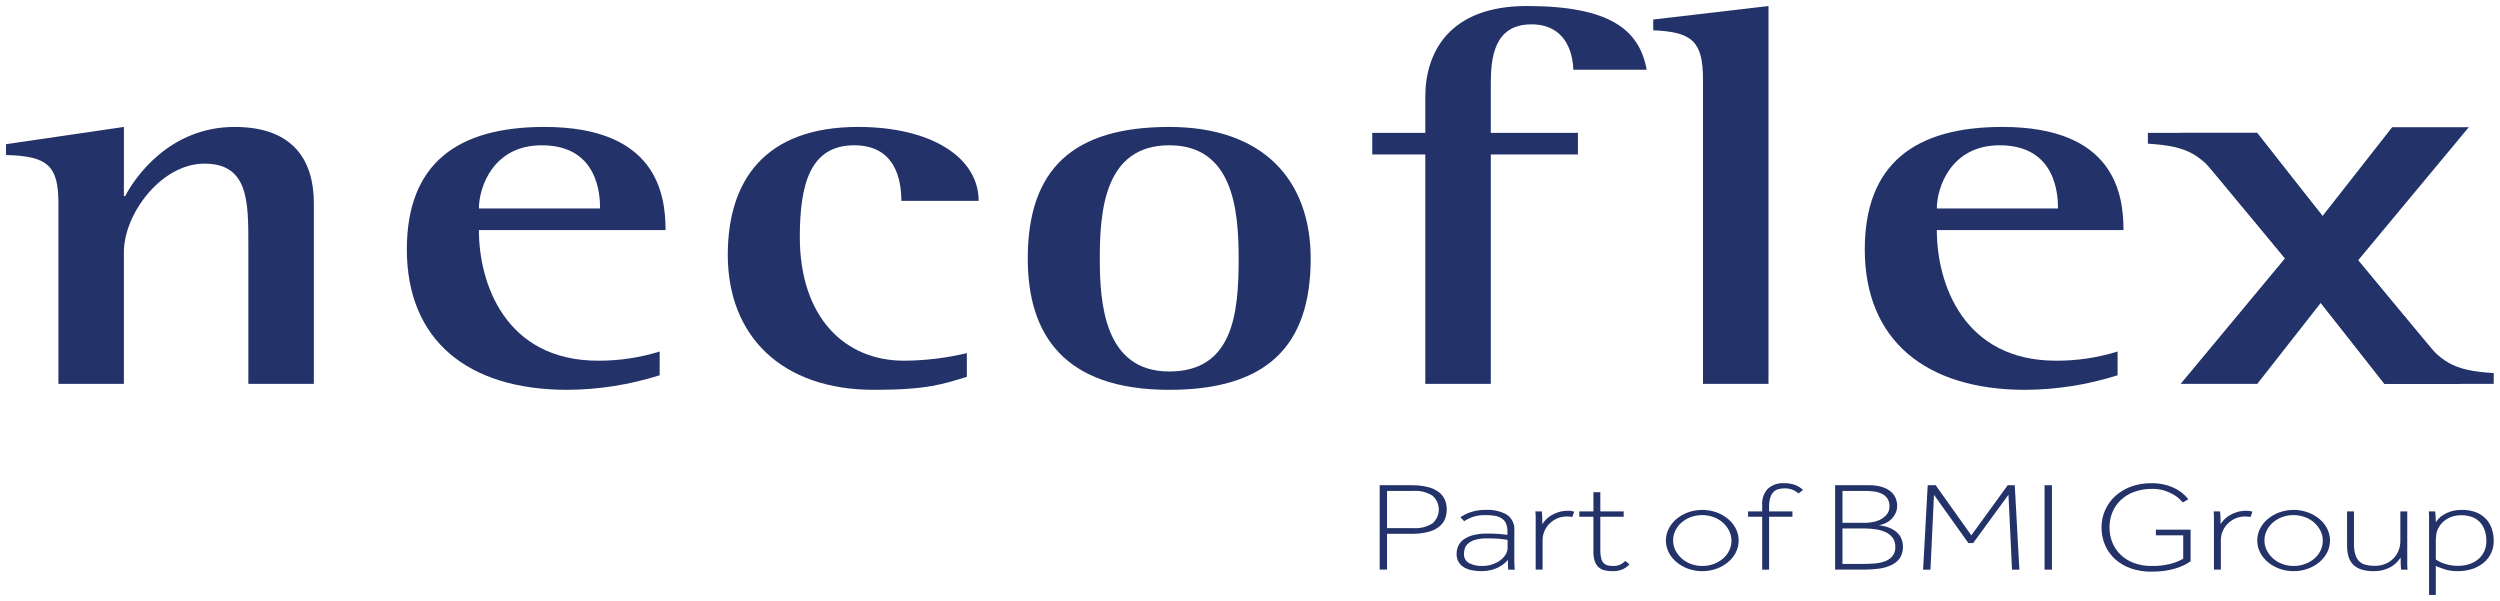
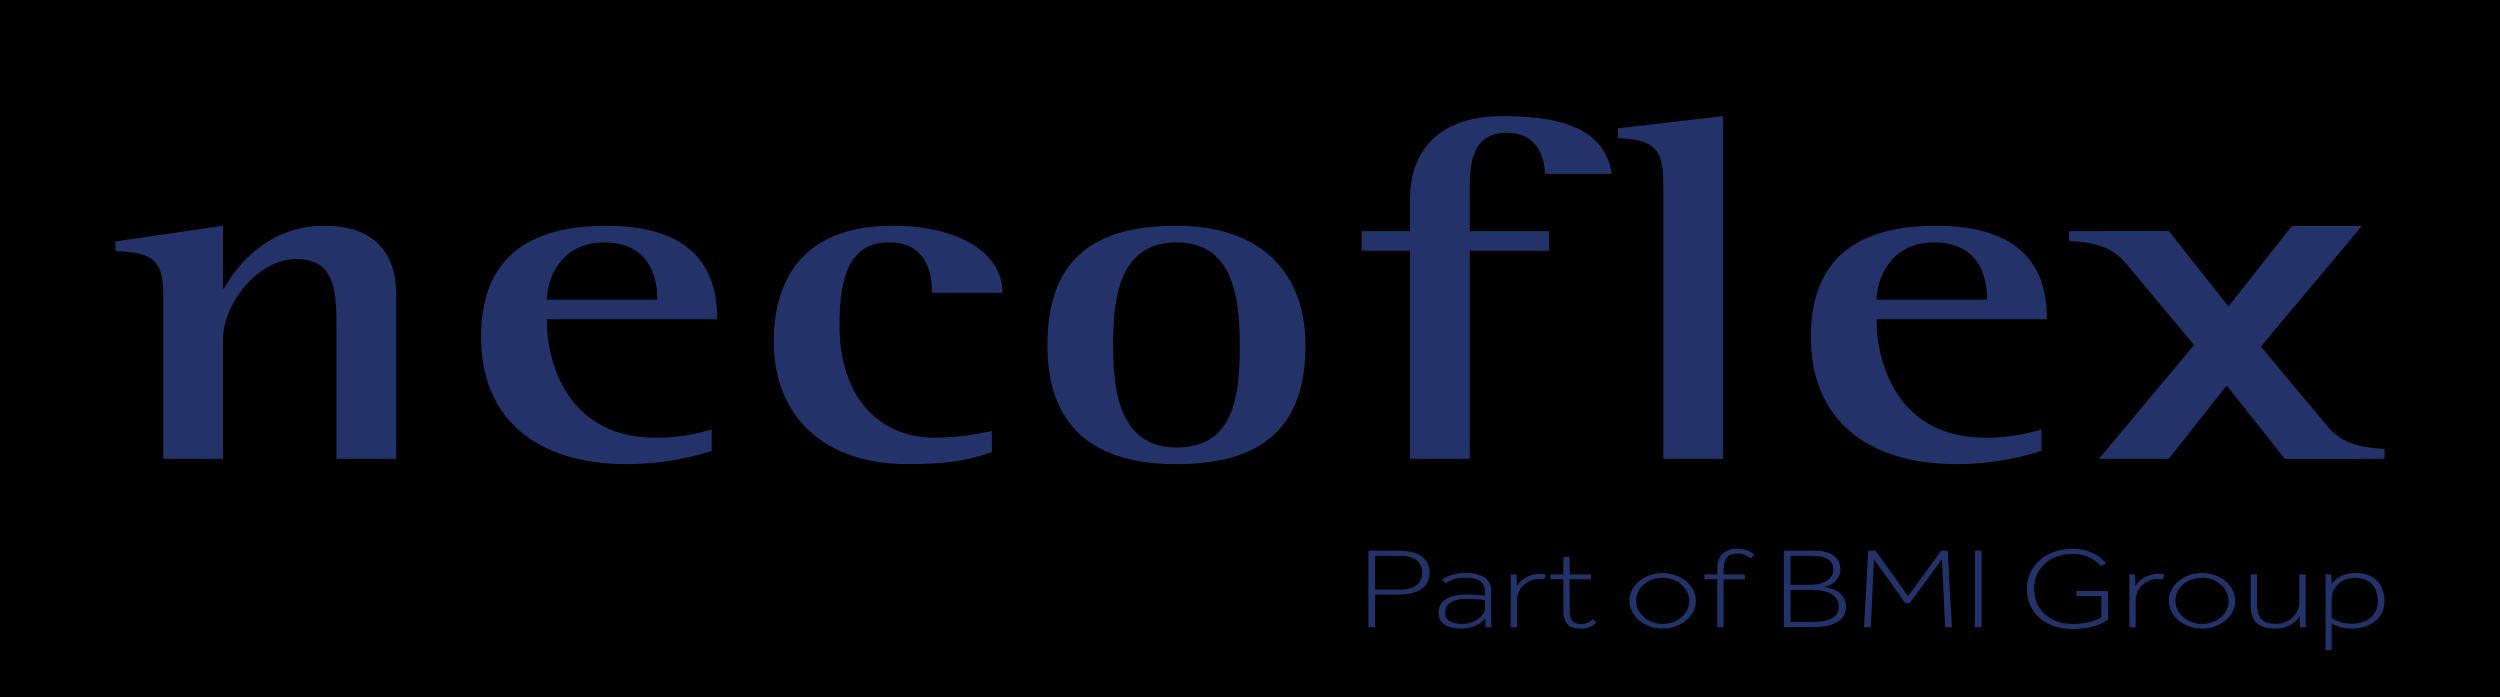
- <svg xmlns="http://www.w3.org/2000/svg" viewBox="0 0 416 100">
-   <g fill="#23336a">
-     <path d="M9.719,33.788c0-6.288-1.853-7.815-8.719-7.995V23.996l19.617-2.874v11.498h.218c1.635-3.144,7.412-11.498,18.201-11.498,9.918,0,13.188,5.749,13.188,12.666V63.88H41.325V40.614c0-7.096,0-13.384-7.303-13.384-7.193,0-13.406,8.354-13.406,14.732V63.88H9.719Z" />
-     <path d="M109.769,62.444A51.678,51.678,0,0,1,94.401,64.868c-16.675,0-26.702-8.354-26.702-23.355,0-14.193,8.283-20.391,22.887-20.391,18.637,0,20.163,11.139,20.163,17.158H79.688c0,8.983,4.468,21.739,19.836,21.739a33.88,33.88,0,0,0,10.245-1.529ZM99.851,34.686c0-2.066-.218-10.51-9.7-10.51-8.174,0-10.463,7.097-10.463,10.51Z" />
-     <path d="M160.882,62.712c-3.923,1.168-6.43,2.156-15.476,2.156-15.258,0-24.304-8.893-24.304-22.457,0-12.306,6.103-21.289,21.689-21.289,12.098,0,20.054,5.031,20.054,12.307H149.984c0-3.683-1.09-9.252-7.847-9.252-7.411,0-9.046,6.647-9.046,15.271,0,13.294,7.411,20.571,17.329,20.571a46.017,46.017,0,0,0,10.463-1.259Z" />
-     <path d="M171.017,43.04c0-15.002,7.629-21.918,23.542-21.918,15.802,0,23.541,8.983,23.541,21.918,0,14.643-7.412,21.828-23.541,21.828C177.011,64.868,171.017,55.616,171.017,43.04Zm23.542,18.775c10.68,0,11.552-9.791,11.552-18.775,0-8.264-.981-18.864-11.552-18.864-10.79,0-11.553,10.959-11.553,18.864C183.005,50.496,183.768,61.814,194.559,61.814Z" />
-     <path d="M237.171,25.703h-8.829V22.11H237.171V16.091C237.171,8.905,240.985,1,254.064,1c13.951,0,18.745,4.042,19.944,10.6H261.802c-.109-3.234-1.526-7.546-6.975-7.546-6.321,0-6.757,5.749-6.757,9.971v8.085h14.496v3.593h-14.496V63.88H237.171Z" />
-     <path d="M283.379,13.217c0-6.378-1.853-7.905-8.283-8.174V3.246L294.278,1V63.88H283.379Z" />
-     <path d="M352.368,62.444a51.676,51.676,0,0,1-15.367,2.424c-16.675,0-26.702-8.354-26.702-23.355,0-14.193,8.283-20.391,22.888-20.391,18.636,0,20.162,11.139,20.162,17.158h-31.062c0,8.983,4.469,21.739,19.836,21.739a33.878,33.878,0,0,0,10.245-1.529Zm-9.918-27.758c0-2.066-.218-10.51-9.7-10.51-8.174,0-10.463,7.097-10.463,10.51Z" />
-     <path d="M390.757,41.333l18.746,22.547H396.751L383.019,46.363m0,0L370.267,30.823c-4.142-5.12-5.886-6.467-12.861-6.916V22.11h18.092l15.258,19.223" />
-     <path d="M389.34,46.363,375.607,63.88H362.856l18.746-22.547" />
-     <path d="M384.324,38.683l13.732-17.517h12.752L392.061,43.714" />
-     <path d="M381.602,44.657,362.856,22.11h12.752l13.732,17.517m0,0,12.752,15.54c4.142,5.12,5.886,6.467,12.861,6.916v1.797h-18.092l-15.258-19.223" />
-   </g>
-   <g fill="#23336a">
-     <path d="M229.577,80.741h5.238a10.965,10.965,0,0,1,2.798.305,5,5,0,0,1,1.827.853,3.208,3.208,0,0,1,.996,1.284,4.33,4.33,0,0,1,0,3.201,3.204,3.204,0,0,1-.996,1.285,4.996,4.996,0,0,1-1.827.853,10.954,10.954,0,0,1-2.798.305H230.804v5.96h-1.227Zm5.596,7.139a5.295,5.295,0,0,0,3.194-.79,3.062,3.062,0,0,0,0-4.612,5.293,5.293,0,0,0-3.194-.79H230.804v6.192Z" />
-     <path d="M250.964,94.788q-.026-.295-.038-.653-.013-.358-.013-.969a4.694,4.694,0,0,1-1.022.916,5.556,5.556,0,0,1-1.137.579,5.778,5.778,0,0,1-1.162.295,7.65,7.65,0,0,1-1.073.084,8.777,8.777,0,0,1-1.482-.127,4.143,4.143,0,0,1-1.329-.453,2.711,2.711,0,0,1-.958-.885,2.52,2.52,0,0,1-.371-1.422,3.152,3.152,0,0,1,.281-1.316,2.736,2.736,0,0,1,.894-1.074,4.742,4.742,0,0,1,1.584-.716,9.095,9.095,0,0,1,2.351-.263q1.073,0,1.916.063.843.063,1.431.147V88.449a3.324,3.324,0,0,0-.23-1.327,1.943,1.943,0,0,0-.69-.842,2.936,2.936,0,0,0-1.124-.442,8.289,8.289,0,0,0-1.533-.126,6.288,6.288,0,0,0-2.312.348,7.146,7.146,0,0,0-1.316.663l-.613-.653A6.478,6.478,0,0,1,244.589,85.269a7.336,7.336,0,0,1,2.645-.421,6.461,6.461,0,0,1,3.526.8,2.929,2.929,0,0,1,1.226,2.654v5.254q0,.369.026.642l.051.59Zm-.102-4.949q-.537-.105-1.342-.179-.804-.073-2.057-.074a6.568,6.568,0,0,0-2.07.263,3.059,3.059,0,0,0-1.163.653,1.81,1.81,0,0,0-.511.842,3.331,3.331,0,0,0-.115.811,1.633,1.633,0,0,0,.856,1.548,4.477,4.477,0,0,0,2.185.474,5.195,5.195,0,0,0,1.635-.253,4.787,4.787,0,0,0,1.342-.674,3.434,3.434,0,0,0,.907-.958,2.047,2.047,0,0,0,.332-1.085Z" />
-     <path d="M255.538,87.143V85.953c0-.147-.005-.288-.013-.421q-.013-.2-.039-.432h1.073q.025.232.039.442.012.211.025.453.013.242.013.537v.695a6.067,6.067,0,0,1,.549-.706,4.033,4.033,0,0,1,.881-.727,5.595,5.595,0,0,1,1.252-.569,5.394,5.394,0,0,1,1.661-.232,2.875,2.875,0,0,1,.971.147l-.332.906a1.724,1.724,0,0,0-.421-.084q-.244-.021-.447-.021a3.972,3.972,0,0,0-1.661.337,4.206,4.206,0,0,0-1.278.885,3.94,3.94,0,0,0-.83,1.253,3.669,3.669,0,0,0-.294,1.422v4.949h-1.15Z" />
-     <path d="M265.145,85.985h-2.351v-.885h2.351v-3.201H266.295v3.201h3.884V85.985H266.295v5.602a5.005,5.005,0,0,0,.153,1.379,1.646,1.646,0,0,0,.447.779,1.466,1.466,0,0,0,.677.348,3.931,3.931,0,0,0,.843.084,2.534,2.534,0,0,0,2.019-.842l.715.569a3.628,3.628,0,0,1-1.162.842,4.162,4.162,0,0,1-1.699.295,5.644,5.644,0,0,1-1.278-.137,2.206,2.206,0,0,1-.996-.506,2.44,2.44,0,0,1-.639-.99,4.647,4.647,0,0,1-.23-1.59Z" />
-     <path d="M283.261,95.041a6.819,6.819,0,0,1-2.351-.4,6.365,6.365,0,0,1-1.929-1.095,5.15,5.15,0,0,1-1.303-1.622,4.382,4.382,0,0,1,0-3.959,5.159,5.159,0,0,1,1.303-1.622,6.371,6.371,0,0,1,1.929-1.095,7.105,7.105,0,0,1,4.702,0,6.378,6.378,0,0,1,1.929,1.095,5.167,5.167,0,0,1,1.303,1.622,4.382,4.382,0,0,1,0,3.959,5.159,5.159,0,0,1-1.303,1.622,6.373,6.373,0,0,1-1.929,1.095A6.821,6.821,0,0,1,283.261,95.041Zm0-.864a5.388,5.388,0,0,0,1.916-.337,5.004,5.004,0,0,0,1.546-.905,4.152,4.152,0,0,0,1.022-1.337,3.761,3.761,0,0,0,.371-1.653,3.57,3.57,0,0,0-.383-1.611,4.574,4.574,0,0,0-1.035-1.358,4.807,4.807,0,0,0-1.546-.927,5.582,5.582,0,0,0-3.82,0,5.044,5.044,0,0,0-1.533.906,4.147,4.147,0,0,0-1.022,1.337,3.759,3.759,0,0,0-.371,1.653,3.543,3.543,0,0,0,.383,1.622,4.614,4.614,0,0,0,1.035,1.348,4.782,4.782,0,0,0,1.546.927A5.316,5.316,0,0,0,283.261,94.177Z" />
-     <path d="M293.226,85.985h-2.351v-.885h2.351V83.984a3.577,3.577,0,0,1,.933-2.654,3.665,3.665,0,0,1,2.696-.927,4.954,4.954,0,0,1,1.904.316,4.147,4.147,0,0,1,1.265.8l-.741.59a3.791,3.791,0,0,0-1.073-.642,3.584,3.584,0,0,0-1.252-.2,4,4,0,0,0-1.035.127,1.778,1.778,0,0,0-.818.474,2.315,2.315,0,0,0-.537.948,5.195,5.195,0,0,0-.192,1.548v.737h3.884V85.985h-3.884v8.803h-1.15Z" />
-     <path d="M305.363,80.741h5.647a7.135,7.135,0,0,1,2.146.284,4.216,4.216,0,0,1,1.457.758,2.842,2.842,0,0,1,.818,1.095,3.433,3.433,0,0,1,.256,1.316,2.759,2.759,0,0,1-.23,1.116,3.435,3.435,0,0,1-1.584,1.685,3.957,3.957,0,0,1-1.252.4,8.839,8.839,0,0,1,1.38.295,4.46,4.46,0,0,1,1.303.621,3.342,3.342,0,0,1,.971,1.063,3.64,3.64,0,0,1-.128,3.485,3.594,3.594,0,0,1-1.393,1.158,6.864,6.864,0,0,1-2.044.6,17.157,17.157,0,0,1-2.466.169h-4.88Zm4.957,6.255a7.14,7.14,0,0,0,1.418-.147,4.366,4.366,0,0,0,1.316-.484,3.132,3.132,0,0,0,.971-.853,2.043,2.043,0,0,0,.383-1.253,2.232,2.232,0,0,0-.371-1.348,2.449,2.449,0,0,0-.958-.779,4.263,4.263,0,0,0-1.316-.358,12.608,12.608,0,0,0-1.444-.084h-3.73V86.996Zm-.383,6.844q.971,0,1.942-.074a6.545,6.545,0,0,0,1.75-.358,2.957,2.957,0,0,0,1.265-.853,2.323,2.323,0,0,0,.486-1.558,2.428,2.428,0,0,0-.473-1.548,3.135,3.135,0,0,0-1.201-.927,5.996,5.996,0,0,0-1.623-.453,12.431,12.431,0,0,0-1.738-.127h-3.756V93.84Z" />
-     <path d="M320.77,80.741h1.328l5.928,8.34,6.056-8.34h1.175l.767,14.047h-1.227l-.588-12.467-5.877,8.045h-.792l-5.724-8.024L321.23,94.788h-1.226Z" />
-     <path d="M340.215,80.741h1.226v14.047h-1.226Z" />
-     <path d="M363.288,89.081h-4.548v-.948h5.775V93.398a7.361,7.361,0,0,1-1.048.621,9.682,9.682,0,0,1-1.418.558,11.721,11.721,0,0,1-1.814.4,15.79,15.79,0,0,1-2.262.147A10.139,10.139,0,0,1,354.6,94.588a7.609,7.609,0,0,1-2.619-1.516,6.814,6.814,0,0,1-1.687-2.338A7.285,7.285,0,0,1,349.694,87.754a6.934,6.934,0,0,1,.6-2.875,7.092,7.092,0,0,1,1.687-2.338,7.835,7.835,0,0,1,2.619-1.569,9.631,9.631,0,0,1,3.372-.569,8.825,8.825,0,0,1,2.594.337,8.164,8.164,0,0,1,1.827.79,5.769,5.769,0,0,1,1.163.895,7.581,7.581,0,0,1,.575.653l-.92.526q-.154-.168-.511-.537a4.978,4.978,0,0,0-.984-.748,7.457,7.457,0,0,0-1.52-.674,6.71,6.71,0,0,0-2.096-.295,8.412,8.412,0,0,0-2.977.495,6.489,6.489,0,0,0-2.223,1.358,5.893,5.893,0,0,0-1.392,2.032,6.487,6.487,0,0,0-.486,2.516,6.641,6.641,0,0,0,.473,2.517,5.846,5.846,0,0,0,1.38,2.043,6.449,6.449,0,0,0,2.198,1.369,8.044,8.044,0,0,0,2.9.495,12.13,12.13,0,0,0,3.232-.358,8.836,8.836,0,0,0,2.083-.842Z" />
-     <path d="M368.398,87.143V85.953c0-.147-.004-.288-.013-.421q-.013-.2-.039-.432h1.073q.026.232.039.442c.009.141.017.292.026.453.008.162.013.341.013.537v.695a6.029,6.029,0,0,1,.549-.706,4.035,4.035,0,0,1,.882-.727,5.592,5.592,0,0,1,1.252-.569,5.395,5.395,0,0,1,1.661-.232,2.876,2.876,0,0,1,.971.147l-.332.906a1.729,1.729,0,0,0-.422-.084c-.162-.014-.311-.021-.447-.021a3.973,3.973,0,0,0-1.661.337,4.209,4.209,0,0,0-1.277.885,3.94,3.94,0,0,0-.83,1.253,3.663,3.663,0,0,0-.294,1.422v4.949h-1.15Z" />
-     <path d="M381.659,95.041a6.817,6.817,0,0,1-2.351-.4,6.365,6.365,0,0,1-1.929-1.095,5.15,5.15,0,0,1-1.303-1.622,4.382,4.382,0,0,1,0-3.959,5.159,5.159,0,0,1,1.303-1.622,6.371,6.371,0,0,1,1.929-1.095,7.106,7.106,0,0,1,4.702,0,6.375,6.375,0,0,1,1.929,1.095,5.159,5.159,0,0,1,1.303,1.622,4.382,4.382,0,0,1,0,3.959,5.15,5.15,0,0,1-1.303,1.622A6.369,6.369,0,0,1,384.01,94.641,6.825,6.825,0,0,1,381.659,95.041Zm0-.864a5.388,5.388,0,0,0,1.916-.337,5.004,5.004,0,0,0,1.546-.905,4.148,4.148,0,0,0,1.022-1.337,3.765,3.765,0,0,0,.371-1.653,3.567,3.567,0,0,0-.383-1.611,4.57,4.57,0,0,0-1.035-1.358,4.8,4.8,0,0,0-1.546-.927,5.582,5.582,0,0,0-3.82,0,5.052,5.052,0,0,0-1.533.906,4.146,4.146,0,0,0-1.022,1.337,3.759,3.759,0,0,0-.371,1.653,3.543,3.543,0,0,0,.383,1.622,4.62,4.62,0,0,0,1.035,1.348,4.782,4.782,0,0,0,1.546.927A5.315,5.315,0,0,0,381.659,94.177Z" />
-     <path d="M390.551,85.1h1.15v5.37a6.256,6.256,0,0,0,.218,1.79,2.589,2.589,0,0,0,.651,1.137,2.375,2.375,0,0,0,1.073.59,5.824,5.824,0,0,0,1.482.169,4.523,4.523,0,0,0,1.916-.379,4.03,4.03,0,0,0,1.341-.969,3.955,3.955,0,0,0,.78-1.306,4.187,4.187,0,0,0,.256-1.411V85.1h1.15v8.835c0,.147.004.288.013.421.009.134.021.277.039.432h-1.073c-.018-.154-.03-.295-.039-.421q-.013-.19-.026-.411-.013-.221-.013-.495v-.695a5.991,5.991,0,0,1-.562.716,4.403,4.403,0,0,1-.895.747,5.141,5.141,0,0,1-1.29.579,5.98,5.98,0,0,1-1.75.232,6.417,6.417,0,0,1-2.095-.295,3.348,3.348,0,0,1-1.367-.853,3.159,3.159,0,0,1-.741-1.337,6.588,6.588,0,0,1-.217-1.769Z" />
-     <path d="M404.196,87.143V85.953c0-.147-.004-.288-.013-.421q-.013-.2-.039-.432h1.073q.026.232.039.411c.009.119.017.242.026.368q.012.19.025.432.013.242.013.579.127-.19.409-.526a3.529,3.529,0,0,1,.805-.674,5.695,5.695,0,0,1,1.29-.59,5.916,5.916,0,0,1,1.84-.253,6.297,6.297,0,0,1,2.351.4,4.531,4.531,0,0,1,1.648,1.095,4.46,4.46,0,0,1,.971,1.632,6.265,6.265,0,0,1,.319,2.032,4.598,4.598,0,0,1-1.699,3.654,5.796,5.796,0,0,1-1.891,1.021,7.515,7.515,0,0,1-2.364.358,7.132,7.132,0,0,1-2.146-.284,13.276,13.276,0,0,1-1.533-.579V99h-1.124Zm1.124,5.96q.179.106.486.285a4.82,4.82,0,0,0,.767.347,7.653,7.653,0,0,0,1.06.295,6.659,6.659,0,0,0,1.367.127,6.08,6.08,0,0,0,1.84-.274,4.43,4.43,0,0,0,1.507-.8,3.784,3.784,0,0,0,1.01-1.295,4.06,4.06,0,0,0,.371-1.78,5.717,5.717,0,0,0-.23-1.622,3.738,3.738,0,0,0-.728-1.369,3.499,3.499,0,0,0-1.29-.937,5.429,5.429,0,0,0-3.334-.158,4.11,4.11,0,0,0-1.112.516,3.948,3.948,0,0,0-.843.758,3.814,3.814,0,0,0-.562.895,2.945,2.945,0,0,0-.243.906,8.868,8.868,0,0,0-.064,1.074Z" />
+ <svg xmlns="http://www.w3.org/2000/svg" viewBox="0 0 323 90">
+   <rect id="whiteBox" x="0" width="323" height="100" />
+   <g transform="translate(14.919 15)" fill="#23336a">
+     <path d="M7.175,30.039c0-4.427-1.312-5.5-6.175-5.629V23.145l13.893-2.024v8.1h.154c1.158-2.213,5.249-8.1,12.89-8.1,7.024,0,9.339,4.048,9.339,8.918V51.227H29.558V34.846c0-5,0-9.423-5.172-9.423-5.094,0-9.494,5.882-9.494,10.372V51.227H7.175Z" transform="translate(-1 -6.954)" />
+     <path d="M97.493,50.216A36.794,36.794,0,0,1,86.61,51.923C74.8,51.923,67.7,46.041,67.7,35.479c0-9.993,5.866-14.357,16.209-14.357,13.2,0,14.279,7.843,14.279,12.08h-22c0,6.325,3.164,15.306,14.047,15.306a24.124,24.124,0,0,0,7.256-1.076ZM90.469,30.672c0-1.455-.154-7.4-6.869-7.4-5.789,0-7.41,5-7.41,7.4Z" transform="translate(-20.463 -6.954)" />
+     <path d="M149.274,50.4c-2.778.822-4.554,1.518-10.96,1.518-10.806,0-17.212-6.261-17.212-15.812,0-8.664,4.322-14.989,15.36-14.989,8.568,0,14.2,3.542,14.2,8.665h-9.107c0-2.593-.772-6.514-5.557-6.514-5.248,0-6.406,4.68-6.406,10.752,0,9.36,5.248,14.484,12.272,14.484a32.77,32.77,0,0,0,7.41-.886Z" transform="translate(-36.046 -6.954)" />
+     <path d="M171.017,36.554c0-10.562,5.4-15.432,16.672-15.432,11.191,0,16.672,6.325,16.672,15.432,0,10.31-5.249,15.369-16.672,15.369C175.262,51.923,171.017,45.408,171.017,36.554Zm16.672,13.219c7.564,0,8.181-6.894,8.181-13.219,0-5.818-.694-13.282-8.181-13.282-7.642,0-8.182,7.716-8.182,13.282C179.507,41.8,180.047,49.773,187.689,49.773Z" transform="translate(-50.611 -6.954)" />
+     <path d="M234.595,18.393h-6.252v-2.53h6.252V11.625C234.595,6.566,237.3,1,246.558,1c9.88,0,13.275,2.846,14.124,7.463h-8.644c-.077-2.277-1.081-5.313-4.94-5.313-4.476,0-4.785,4.048-4.785,7.021v5.692h10.266v2.53H242.313v26.88h-7.719Z" transform="translate(-67.339 -1)" />
+     <path d="M280.962,9.6c0-4.49-1.312-5.566-5.866-5.755V2.581L288.681,1V45.273h-7.719Z" transform="translate(-80.982 -1)" />
+     <path d="M340.092,50.216a36.794,36.794,0,0,1-10.883,1.707c-11.809,0-18.91-5.882-18.91-16.444,0-9.993,5.866-14.357,16.209-14.357,13.2,0,14.279,7.843,14.279,12.08h-22c0,6.325,3.165,15.306,14.048,15.306a24.123,24.123,0,0,0,7.256-1.076Zm-7.024-19.544c0-1.455-.155-7.4-6.87-7.4-5.789,0-7.41,5-7.41,7.4Z" transform="translate(-91.254 -6.954)" />
+     <path d="M381.025,35.645,394.3,51.52H385.27l-9.725-12.333m0,0-9.031-10.942c-2.933-3.6-4.168-4.553-9.108-4.87V22.11h12.813l10.806,13.535" transform="translate(-105 -7.247)" />
+     <path d="M381.612,44.875l-9.726,12.333h-9.03l13.276-15.875" transform="translate(-106.59 -12.935)" />
+     <path d="M384.324,33.5l9.725-12.333h9.031L389.8,37.041" transform="translate(-112.854 -6.968)" />
+     <path d="M376.132,37.985,362.856,22.11h9.031l9.725,12.333m0,0,9.031,10.942c2.933,3.6,4.168,4.553,9.108,4.87V51.52H386.938L376.132,37.985" transform="translate(-106.59 -7.247)" />
+     <g transform="translate(161.878 55.901)">
+       <path d="M229.577,80.74h3.71a7.808,7.808,0,0,1,1.981.215,3.551,3.551,0,0,1,1.294.6,2.261,2.261,0,0,1,.706.9,3.032,3.032,0,0,1,0,2.254,2.258,2.258,0,0,1-.706.9,3.548,3.548,0,0,1-1.294.6,7.8,7.8,0,0,1-1.981.215h-2.841v4.2h-.869Zm3.963,5.027a3.767,3.767,0,0,0,2.262-.556,2.148,2.148,0,0,0,0-3.247,3.766,3.766,0,0,0-2.262-.556h-3.094v4.359Z" transform="translate(-229.577 -80.497)" />
+       <path d="M248.458,91.843q-.018-.208-.027-.46t-.009-.682a3.317,3.317,0,0,1-.724.645,3.943,3.943,0,0,1-.805.408,4.111,4.111,0,0,1-.823.208,5.45,5.45,0,0,1-.76.059,6.251,6.251,0,0,1-1.05-.089,2.946,2.946,0,0,1-.941-.319,1.915,1.915,0,0,1-.679-.623,1.766,1.766,0,0,1-.262-1,2.209,2.209,0,0,1,.2-.927,1.929,1.929,0,0,1,.633-.756,3.368,3.368,0,0,1,1.122-.5A6.477,6.477,0,0,1,246,87.617q.76,0,1.357.045t1.013.1V87.38a2.329,2.329,0,0,0-.163-.934,1.37,1.37,0,0,0-.489-.593,2.087,2.087,0,0,0-.8-.311,5.9,5.9,0,0,0-1.086-.089,4.477,4.477,0,0,0-1.638.245,5.072,5.072,0,0,0-.932.467l-.434-.46a4.6,4.6,0,0,1,1.113-.564,5.223,5.223,0,0,1,1.873-.3,4.6,4.6,0,0,1,2.5.563,2.058,2.058,0,0,1,.868,1.868v3.7q0,.26.018.452l.036.415Zm-.072-3.484q-.38-.074-.95-.126t-1.457-.052a4.677,4.677,0,0,0-1.466.185,2.17,2.17,0,0,0-.823.46,1.273,1.273,0,0,0-.362.593,2.334,2.334,0,0,0-.081.571,1.148,1.148,0,0,0,.606,1.09,3.186,3.186,0,0,0,1.547.334,3.7,3.7,0,0,0,1.158-.178,3.4,3.4,0,0,0,.95-.475,2.424,2.424,0,0,0,.642-.675,1.435,1.435,0,0,0,.235-.764Z" transform="translate(-233.312 -81.71)" />
+       <path d="M255.523,86.507V85.67c0-.1,0-.2-.009-.3s-.015-.2-.027-.3h.76q.018.163.027.311t.018.319q.009.171.009.378v.489a4.274,4.274,0,0,1,.389-.5,2.853,2.853,0,0,1,.624-.512,3.974,3.974,0,0,1,.887-.4,3.841,3.841,0,0,1,1.176-.163,2.047,2.047,0,0,1,.688.1l-.235.638a1.227,1.227,0,0,0-.3-.059q-.172-.015-.317-.015a2.827,2.827,0,0,0-1.176.237,2.98,2.98,0,0,0-.9.623,2.773,2.773,0,0,0-.588.882,2.571,2.571,0,0,0-.208,1V91.89h-.814Z" transform="translate(-237.137 -81.756)" />
+       <path d="M264.459,84.776h-1.665v-.623h1.665V81.9h.814v2.254h2.75v.623h-2.75V88.72a3.5,3.5,0,0,0,.108.971,1.157,1.157,0,0,0,.317.549,1.04,1.04,0,0,0,.48.245,2.8,2.8,0,0,0,.6.059,1.8,1.8,0,0,0,1.43-.593l.507.4a2.569,2.569,0,0,1-.823.593,2.963,2.963,0,0,1-1.2.208,4.02,4.02,0,0,1-.9-.1,1.566,1.566,0,0,1-.706-.356,1.717,1.717,0,0,1-.452-.7,3.255,3.255,0,0,1-.163-1.12Z" transform="translate(-239.27 -80.841)" />
+       <path d="M281.494,92.024a4.854,4.854,0,0,1-1.665-.282,4.515,4.515,0,0,1-1.366-.771,3.63,3.63,0,0,1-.923-1.142,3.069,3.069,0,0,1,0-2.788,3.637,3.637,0,0,1,.923-1.142,4.519,4.519,0,0,1,1.366-.771,5.059,5.059,0,0,1,3.33,0,4.523,4.523,0,0,1,1.366.771,3.641,3.641,0,0,1,.923,1.142,3.069,3.069,0,0,1,0,2.788,3.636,3.636,0,0,1-.923,1.142,4.52,4.52,0,0,1-1.366.771,4.856,4.856,0,0,1-1.665.282Zm0-.608a3.835,3.835,0,0,0,1.357-.237,3.548,3.548,0,0,0,1.095-.637,2.925,2.925,0,0,0,.724-.942,2.635,2.635,0,0,0,.262-1.164,2.5,2.5,0,0,0-.271-1.134,3.222,3.222,0,0,0-.733-.956,3.408,3.408,0,0,0-1.095-.652,3.975,3.975,0,0,0-2.705,0,3.577,3.577,0,0,0-1.086.638,2.921,2.921,0,0,0-.724.941,2.634,2.634,0,0,0-.262,1.164,2.484,2.484,0,0,0,.272,1.142,3.252,3.252,0,0,0,.733.949,3.391,3.391,0,0,0,1.095.652A3.784,3.784,0,0,0,281.494,91.416Z" transform="translate(-243.475 -81.713)" />
+       <path d="M292.54,84.331h-1.665v-.623h1.665v-.786a2.51,2.51,0,0,1,.66-1.868,2.6,2.6,0,0,1,1.909-.652,3.526,3.526,0,0,1,1.348.223,2.939,2.939,0,0,1,.9.563l-.525.415a2.687,2.687,0,0,0-.76-.452,2.552,2.552,0,0,0-.887-.141,2.848,2.848,0,0,0-.733.089,1.261,1.261,0,0,0-.579.334,1.627,1.627,0,0,0-.38.667,3.638,3.638,0,0,0-.136,1.09v.519h2.751v.623h-2.751v6.2h-.814Z" transform="translate(-247.464 -80.396)" />
+       <path d="M305.363,80.741h4a5.081,5.081,0,0,1,1.52.2,2.993,2.993,0,0,1,1.032.534,2,2,0,0,1,.579.771,2.4,2.4,0,0,1,.181.927,1.933,1.933,0,0,1-.163.786,2.425,2.425,0,0,1-1.122,1.186,2.815,2.815,0,0,1-.887.282,6.29,6.29,0,0,1,.977.208,3.167,3.167,0,0,1,.923.437,2.358,2.358,0,0,1,.688.749,2.305,2.305,0,0,1-1.077,3.27,4.882,4.882,0,0,1-1.447.422,12.22,12.22,0,0,1-1.746.119h-3.456Zm3.511,4.4a5.085,5.085,0,0,0,1-.1,3.1,3.1,0,0,0,.932-.341,2.214,2.214,0,0,0,.688-.6,1.433,1.433,0,0,0,.271-.882,1.564,1.564,0,0,0-.262-.949,1.733,1.733,0,0,0-.678-.549,3.033,3.033,0,0,0-.932-.252,8.981,8.981,0,0,0-1.022-.059h-2.642v3.737Zm-.272,4.819q.688,0,1.375-.052a4.659,4.659,0,0,0,1.239-.252,2.094,2.094,0,0,0,.9-.6,1.629,1.629,0,0,0,.344-1.1,1.7,1.7,0,0,0-.335-1.09,2.218,2.218,0,0,0-.851-.652,4.266,4.266,0,0,0-1.149-.319,8.857,8.857,0,0,0-1.231-.089h-2.66v4.152Z" transform="translate(-251.691 -80.497)" />
+       <path d="M320.546,80.741h.941l4.2,5.872,4.289-5.872h.832l.543,9.89h-.869l-.416-8.778L325.9,87.517h-.561l-4.053-5.649-.416,8.763H320Z" transform="translate(-255.964 -80.498)" />
+       <path d="M340.215,80.741h.868v9.89h-.868Z" transform="translate(-261.861 -80.498)" />
+       <path d="M359.321,86.513H356.1v-.667h4.09v3.707a5.22,5.22,0,0,1-.742.438,6.882,6.882,0,0,1-1,.393,8.338,8.338,0,0,1-1.284.282,11.248,11.248,0,0,1-1.6.1,7.219,7.219,0,0,1-2.389-.378,5.4,5.4,0,0,1-1.855-1.068,4.8,4.8,0,0,1-1.194-1.646,5.1,5.1,0,0,1-.425-2.1,4.858,4.858,0,0,1,.425-2.024,4.994,4.994,0,0,1,1.194-1.646,5.555,5.555,0,0,1,1.855-1.1,6.857,6.857,0,0,1,2.388-.4,6.284,6.284,0,0,1,1.837.237,5.8,5.8,0,0,1,1.294.556,4.083,4.083,0,0,1,.824.63,5.357,5.357,0,0,1,.407.46l-.651.371q-.109-.118-.362-.378a3.523,3.523,0,0,0-.7-.526,5.293,5.293,0,0,0-1.077-.474,4.778,4.778,0,0,0-1.484-.208,5.989,5.989,0,0,0-2.108.348,4.6,4.6,0,0,0-1.574.956,4.148,4.148,0,0,0-.986,1.431,4.544,4.544,0,0,0-.344,1.772,4.651,4.651,0,0,0,.335,1.772,4.115,4.115,0,0,0,.977,1.438,4.571,4.571,0,0,0,1.556.964,5.726,5.726,0,0,0,2.054.348,8.638,8.638,0,0,0,2.289-.252,6.277,6.277,0,0,0,1.475-.593Z" transform="translate(-264.627 -80.398)" />
+       <path d="M368.383,86.507V85.67c0-.1,0-.2-.009-.3s-.015-.2-.027-.3h.76q.018.163.027.311c.006.1.012.205.018.319s.009.24.009.378v.489a4.249,4.249,0,0,1,.389-.5,2.854,2.854,0,0,1,.625-.512,3.97,3.97,0,0,1,.886-.4,3.842,3.842,0,0,1,1.176-.163,2.048,2.048,0,0,1,.688.1l-.235.638a1.232,1.232,0,0,0-.3-.059c-.115-.01-.22-.015-.317-.015a2.828,2.828,0,0,0-1.176.237,2.981,2.981,0,0,0-.9.623,2.772,2.772,0,0,0-.588.882,2.567,2.567,0,0,0-.208,1V91.89h-.814Z" transform="translate(-270.07 -81.756)" />
+       <path d="M379.892,92.024a4.854,4.854,0,0,1-1.665-.282,4.515,4.515,0,0,1-1.366-.771,3.631,3.631,0,0,1-.923-1.142,3.069,3.069,0,0,1,0-2.788,3.636,3.636,0,0,1,.923-1.142,4.518,4.518,0,0,1,1.366-.771,5.06,5.06,0,0,1,3.33,0,4.521,4.521,0,0,1,1.366.771,3.636,3.636,0,0,1,.923,1.142,3.069,3.069,0,0,1,0,2.788,3.63,3.63,0,0,1-.923,1.142,4.517,4.517,0,0,1-1.366.771A4.859,4.859,0,0,1,379.892,92.024Zm0-.608a3.836,3.836,0,0,0,1.357-.237,3.55,3.55,0,0,0,1.095-.638,2.923,2.923,0,0,0,.724-.942,2.638,2.638,0,0,0,.262-1.164,2.5,2.5,0,0,0-.272-1.134,3.221,3.221,0,0,0-.733-.956,3.4,3.4,0,0,0-1.095-.652,3.975,3.975,0,0,0-2.705,0,3.582,3.582,0,0,0-1.086.638,2.921,2.921,0,0,0-.724.941,2.634,2.634,0,0,0-.262,1.164,2.483,2.483,0,0,0,.272,1.142,3.255,3.255,0,0,0,.733.949,3.392,3.392,0,0,0,1.095.652A3.785,3.785,0,0,0,379.892,91.416Z" transform="translate(-272.188 -81.713)" />
+       <path d="M390.551,85.1h.814v3.781a4.381,4.381,0,0,0,.154,1.26,1.819,1.819,0,0,0,.461.8,1.685,1.685,0,0,0,.76.415,4.147,4.147,0,0,0,1.05.119,3.219,3.219,0,0,0,1.357-.267,2.853,2.853,0,0,0,.95-.682,2.783,2.783,0,0,0,.552-.919,2.935,2.935,0,0,0,.181-.993V85.1h.814v6.22c0,.1,0,.2.009.3s.015.2.027.3h-.76c-.013-.109-.021-.208-.027-.3s-.012-.185-.018-.289-.009-.22-.009-.348V90.5a4.207,4.207,0,0,1-.4.5,3.112,3.112,0,0,1-.634.526,3.652,3.652,0,0,1-.914.408,4.259,4.259,0,0,1-1.239.163,4.57,4.57,0,0,1-1.484-.208,2.374,2.374,0,0,1-.968-.6,2.221,2.221,0,0,1-.525-.942,4.612,4.612,0,0,1-.154-1.245Z" transform="translate(-276.549 -81.788)" />
+       <path d="M404.18,86.464v-.838c0-.1,0-.2-.009-.3s-.015-.2-.027-.3h.76q.018.163.027.289c.006.084.012.171.018.259s.012.19.018.3.009.25.009.408q.09-.134.29-.371a2.5,2.5,0,0,1,.57-.475,4.043,4.043,0,0,1,.914-.415,4.213,4.213,0,0,1,1.3-.178,4.483,4.483,0,0,1,1.665.282,3.209,3.209,0,0,1,1.167.771,3.136,3.136,0,0,1,.688,1.149,4.387,4.387,0,0,1,.226,1.431,3.23,3.23,0,0,1-1.2,2.573,4.112,4.112,0,0,1-1.339.719,5.35,5.35,0,0,1-1.674.252,5.079,5.079,0,0,1-1.52-.2,9.437,9.437,0,0,1-1.086-.408v3.4h-.8Zm.8,4.2.344.2a3.422,3.422,0,0,0,.543.244,5.444,5.444,0,0,0,.751.208,4.742,4.742,0,0,0,.968.089,4.329,4.329,0,0,0,1.3-.193,3.143,3.143,0,0,0,1.068-.563,2.667,2.667,0,0,0,.715-.912,2.846,2.846,0,0,0,.262-1.253,4,4,0,0,0-.163-1.142,2.627,2.627,0,0,0-.516-.964,2.478,2.478,0,0,0-.914-.66,3.866,3.866,0,0,0-2.361-.111,2.918,2.918,0,0,0-.787.363,2.79,2.79,0,0,0-.6.534,2.685,2.685,0,0,0-.4.63,2.066,2.066,0,0,0-.172.638,6.207,6.207,0,0,0-.045.756Z" transform="translate(-280.516 -81.713)" />
+     </g>
  </g>
</svg>
